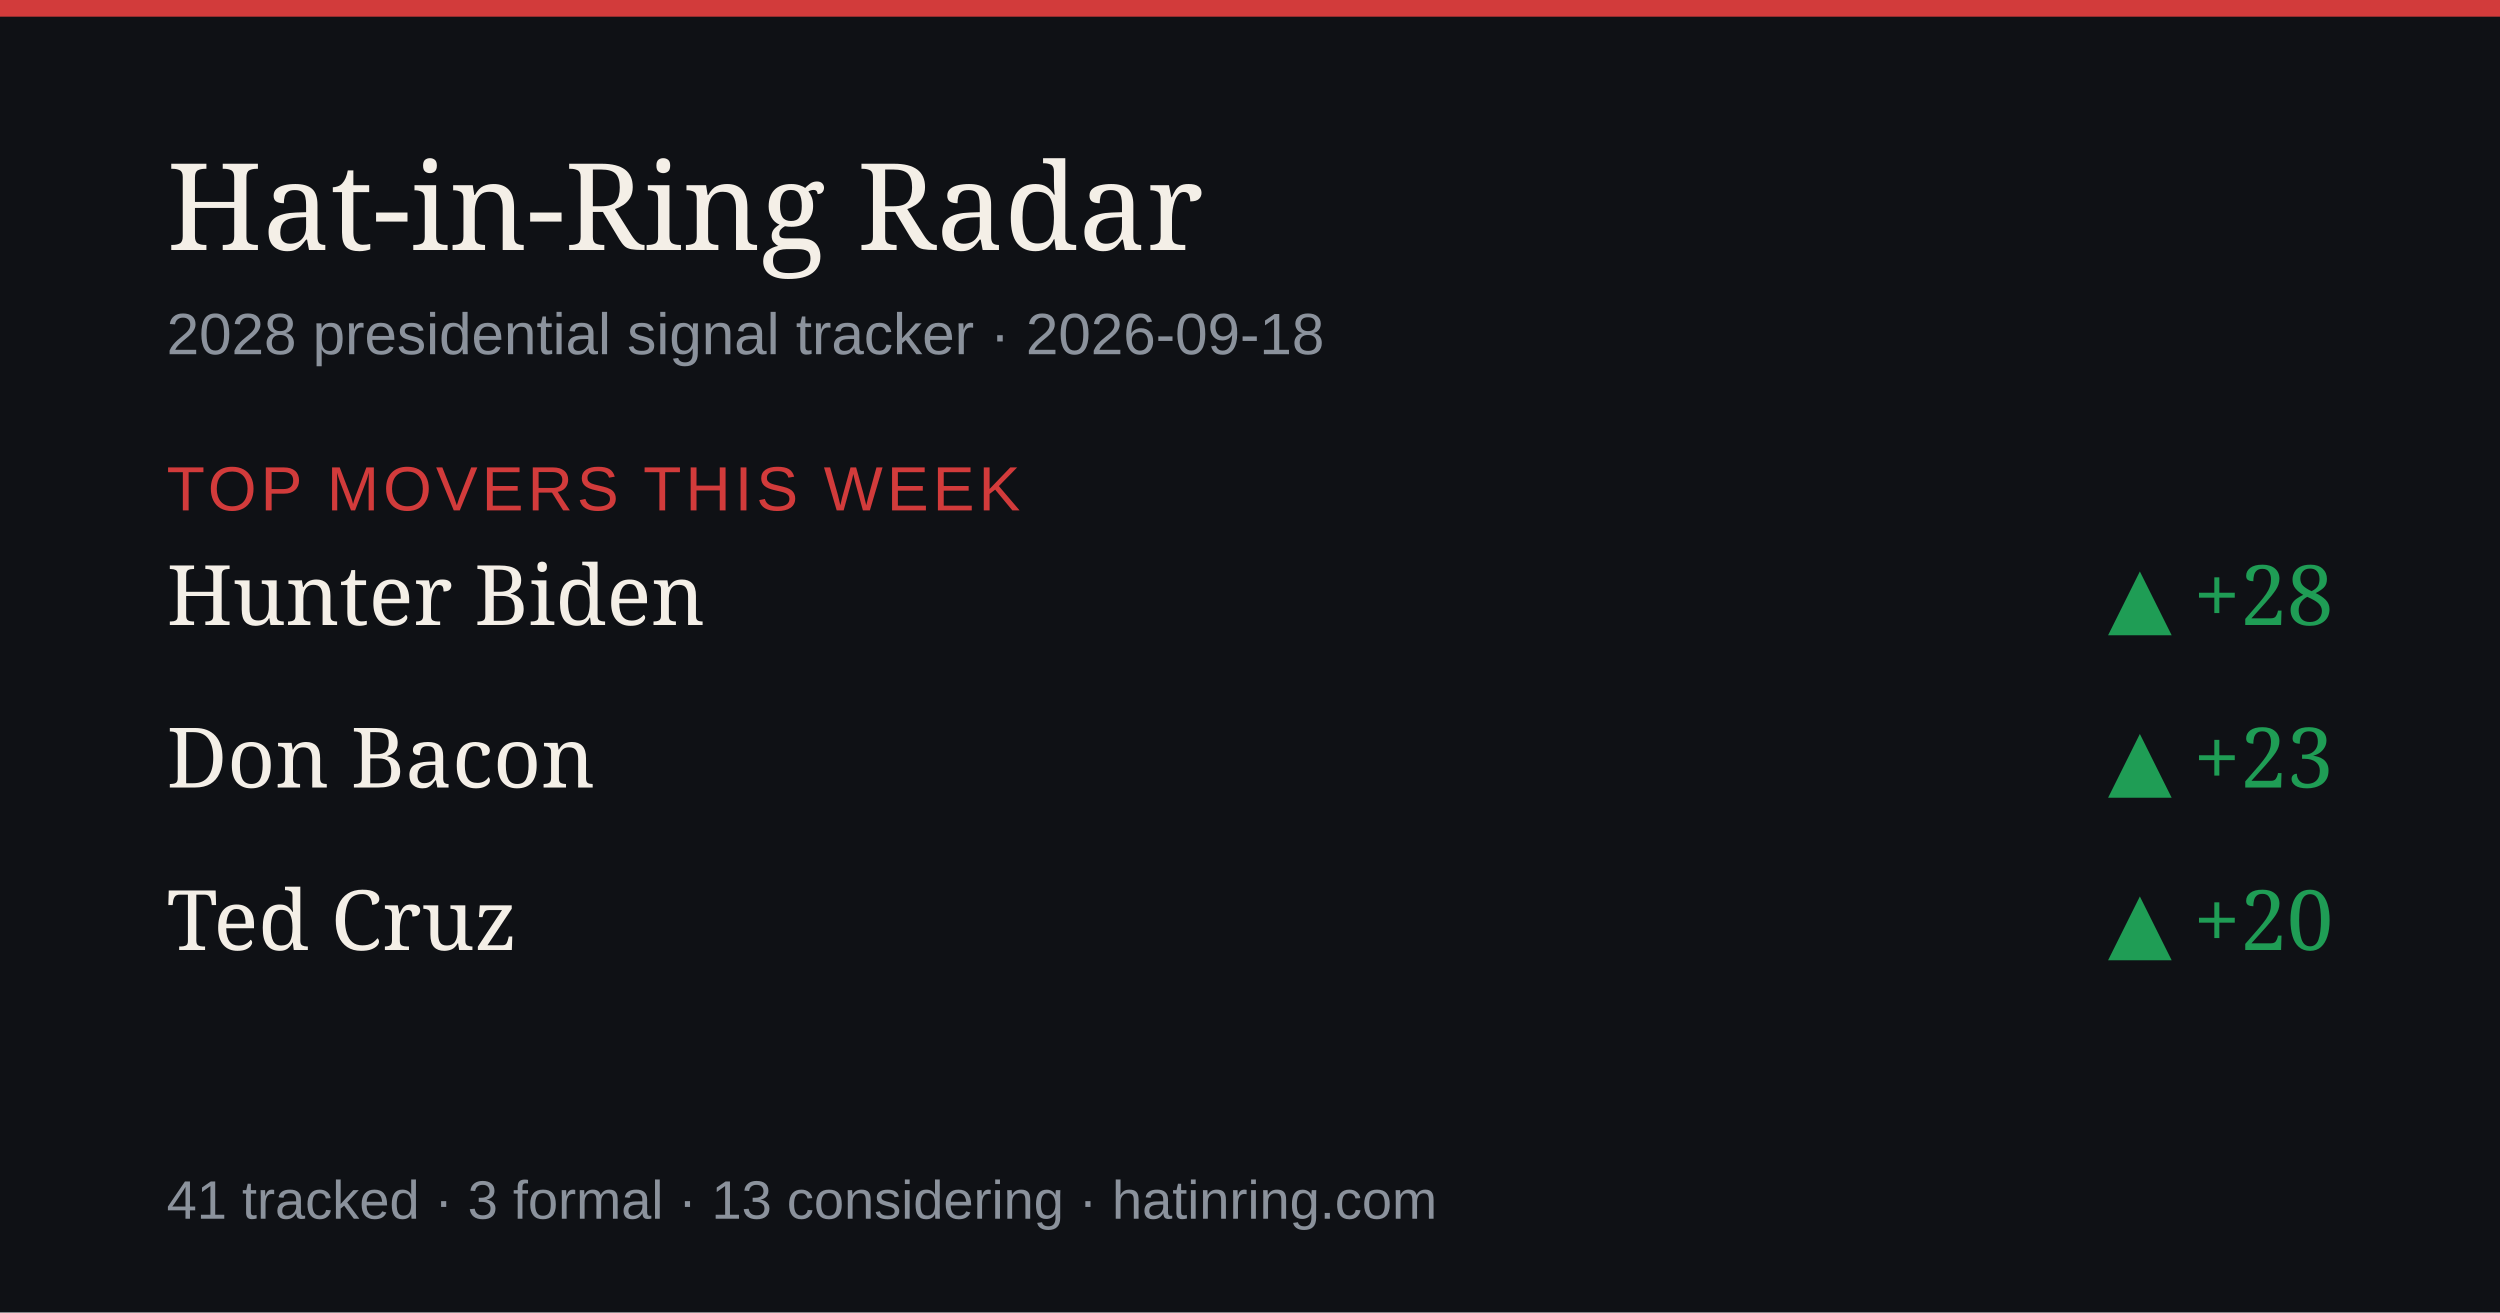
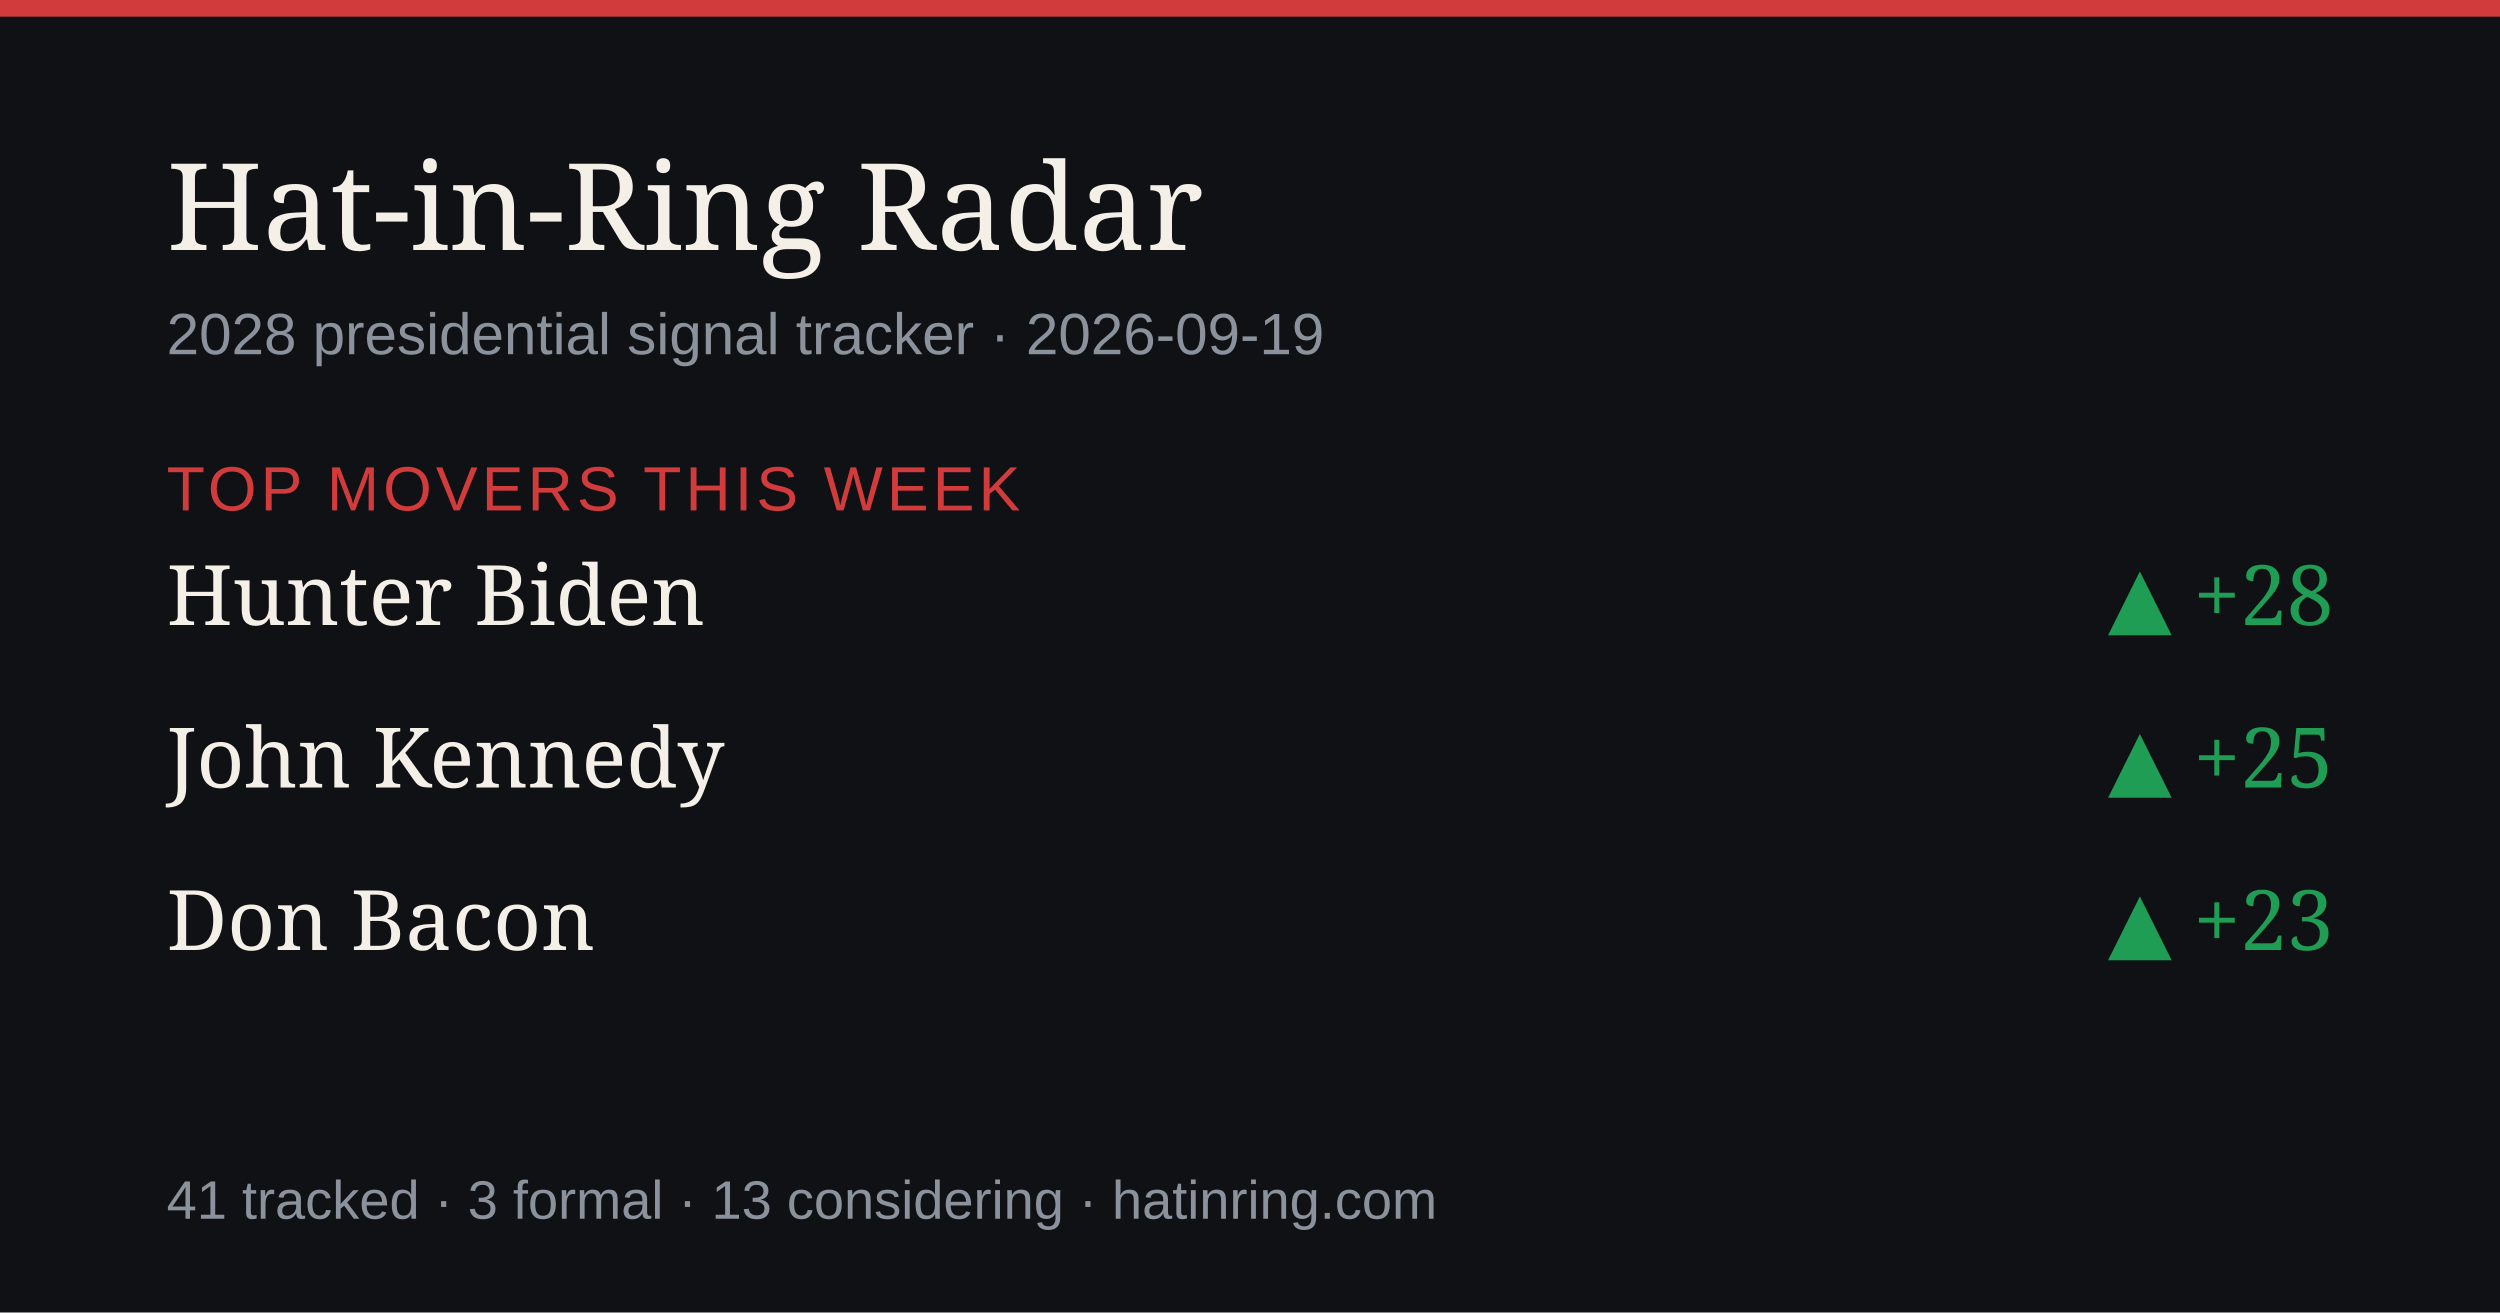
<svg xmlns="http://www.w3.org/2000/svg" width="1200" height="630" viewBox="0 0 1200 630" role="img" aria-label="Hat-in-Ring Radar daily briefing">
  <rect width="1200" height="630" fill="#0f1115" />
  <rect width="1200" height="8" fill="#d23b3b" />
  <text x="80" y="120" font-size="58" fill="#f4efe7" font-family="Georgia,serif">Hat-in-Ring Radar</text>
-   <text x="80" y="170" font-size="28" fill="#8b929c" font-family="-apple-system,Arial,sans-serif">2028 presidential signal tracker · 2026-09-18</text>
+   <text x="80" y="170" font-size="28" fill="#8b929c" font-family="-apple-system,Arial,sans-serif">2028 presidential signal tracker · 2026-09-19</text>
  <text x="80" y="245" font-size="30" fill="#d23b3b" font-family="-apple-system,Arial,sans-serif" letter-spacing="2">TOP MOVERS THIS WEEK</text>
  <text x="80" y="300" font-size="40" fill="#f4efe7" font-family="Georgia,serif">Hunter Biden</text>
  <text x="1120" y="300" font-size="40" fill="#1f9d55" text-anchor="end" font-family="Georgia,serif">▲ +28</text>
-   <text x="80" y="378" font-size="40" fill="#f4efe7" font-family="Georgia,serif">Don Bacon</text>
-   <text x="1120" y="378" font-size="40" fill="#1f9d55" text-anchor="end" font-family="Georgia,serif">▲ +23</text>
-   <text x="80" y="456" font-size="40" fill="#f4efe7" font-family="Georgia,serif">Ted Cruz</text>
-   <text x="1120" y="456" font-size="40" fill="#1f9d55" text-anchor="end" font-family="Georgia,serif">▲ +20</text>
+   <text x="80" y="378" font-size="40" fill="#f4efe7" font-family="Georgia,serif">John Kennedy</text>
+   <text x="1120" y="378" font-size="40" fill="#1f9d55" text-anchor="end" font-family="Georgia,serif">▲ +25</text>
+   <text x="80" y="456" font-size="40" fill="#f4efe7" font-family="Georgia,serif">Don Bacon</text>
+   <text x="1120" y="456" font-size="40" fill="#1f9d55" text-anchor="end" font-family="Georgia,serif">▲ +23</text>
  <text x="80" y="585" font-size="26" fill="#8b929c" font-family="-apple-system,Arial,sans-serif">41 tracked · 3 formal · 13 considering · hatinring.com</text>
</svg>
